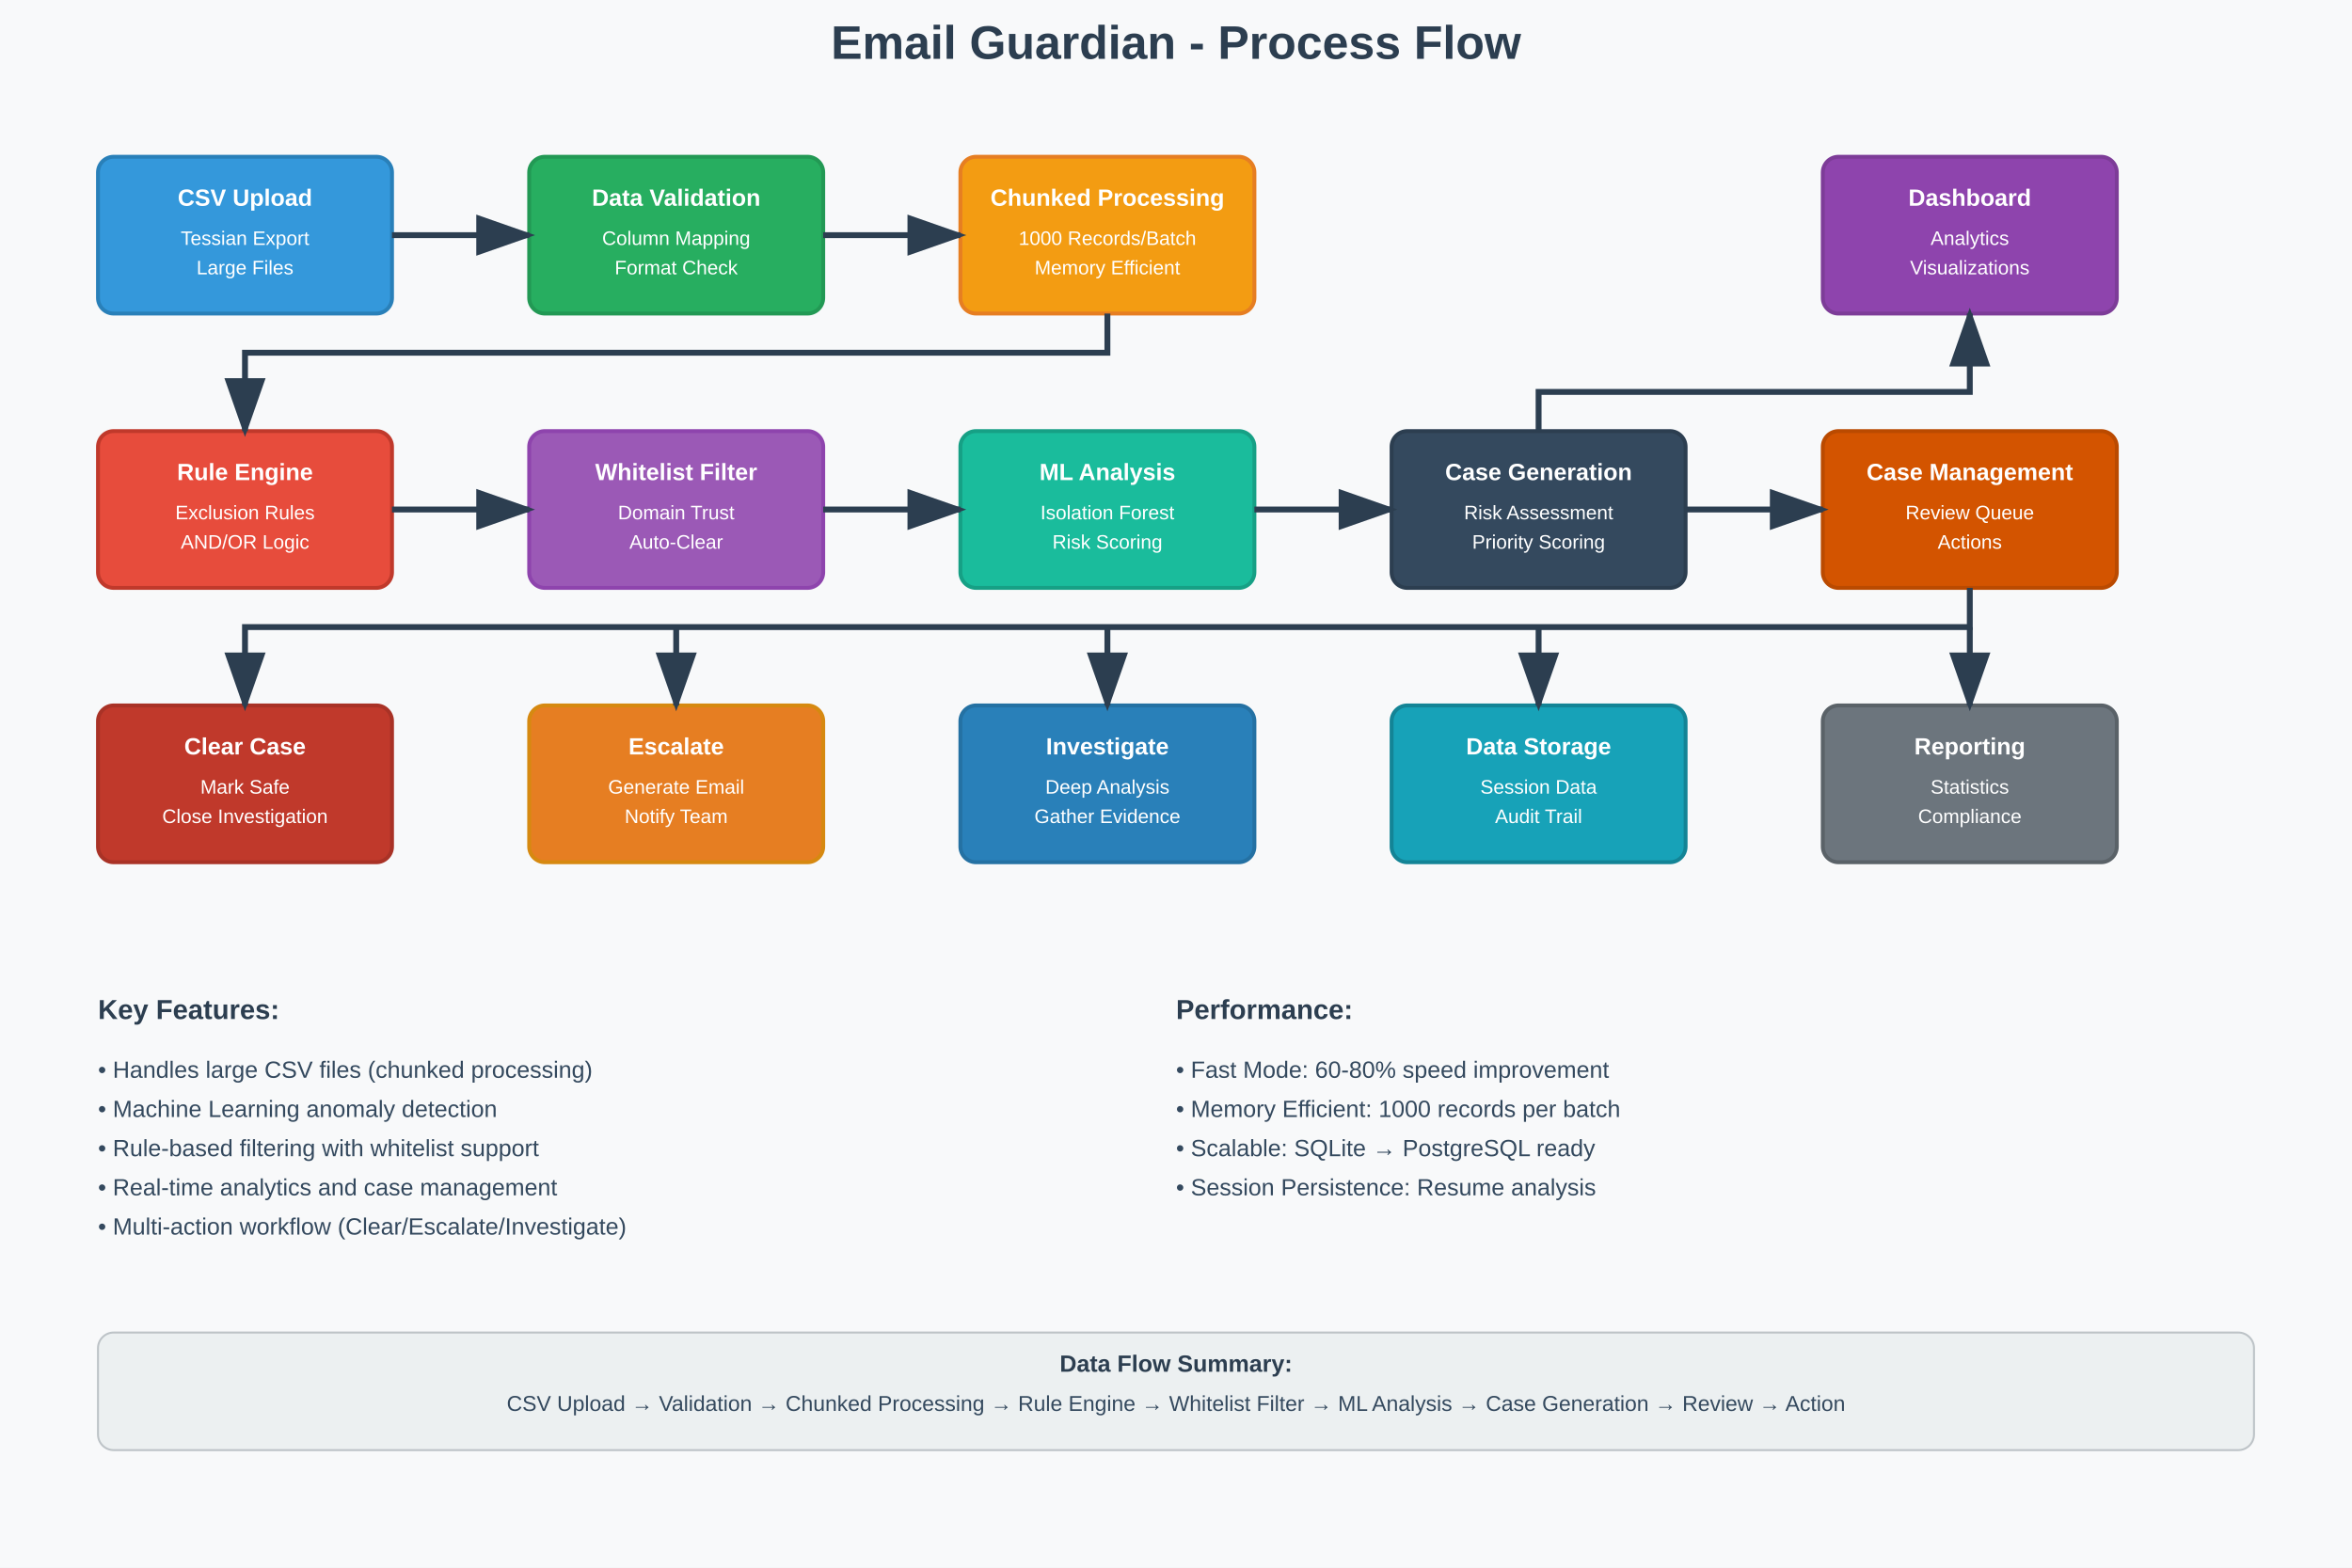
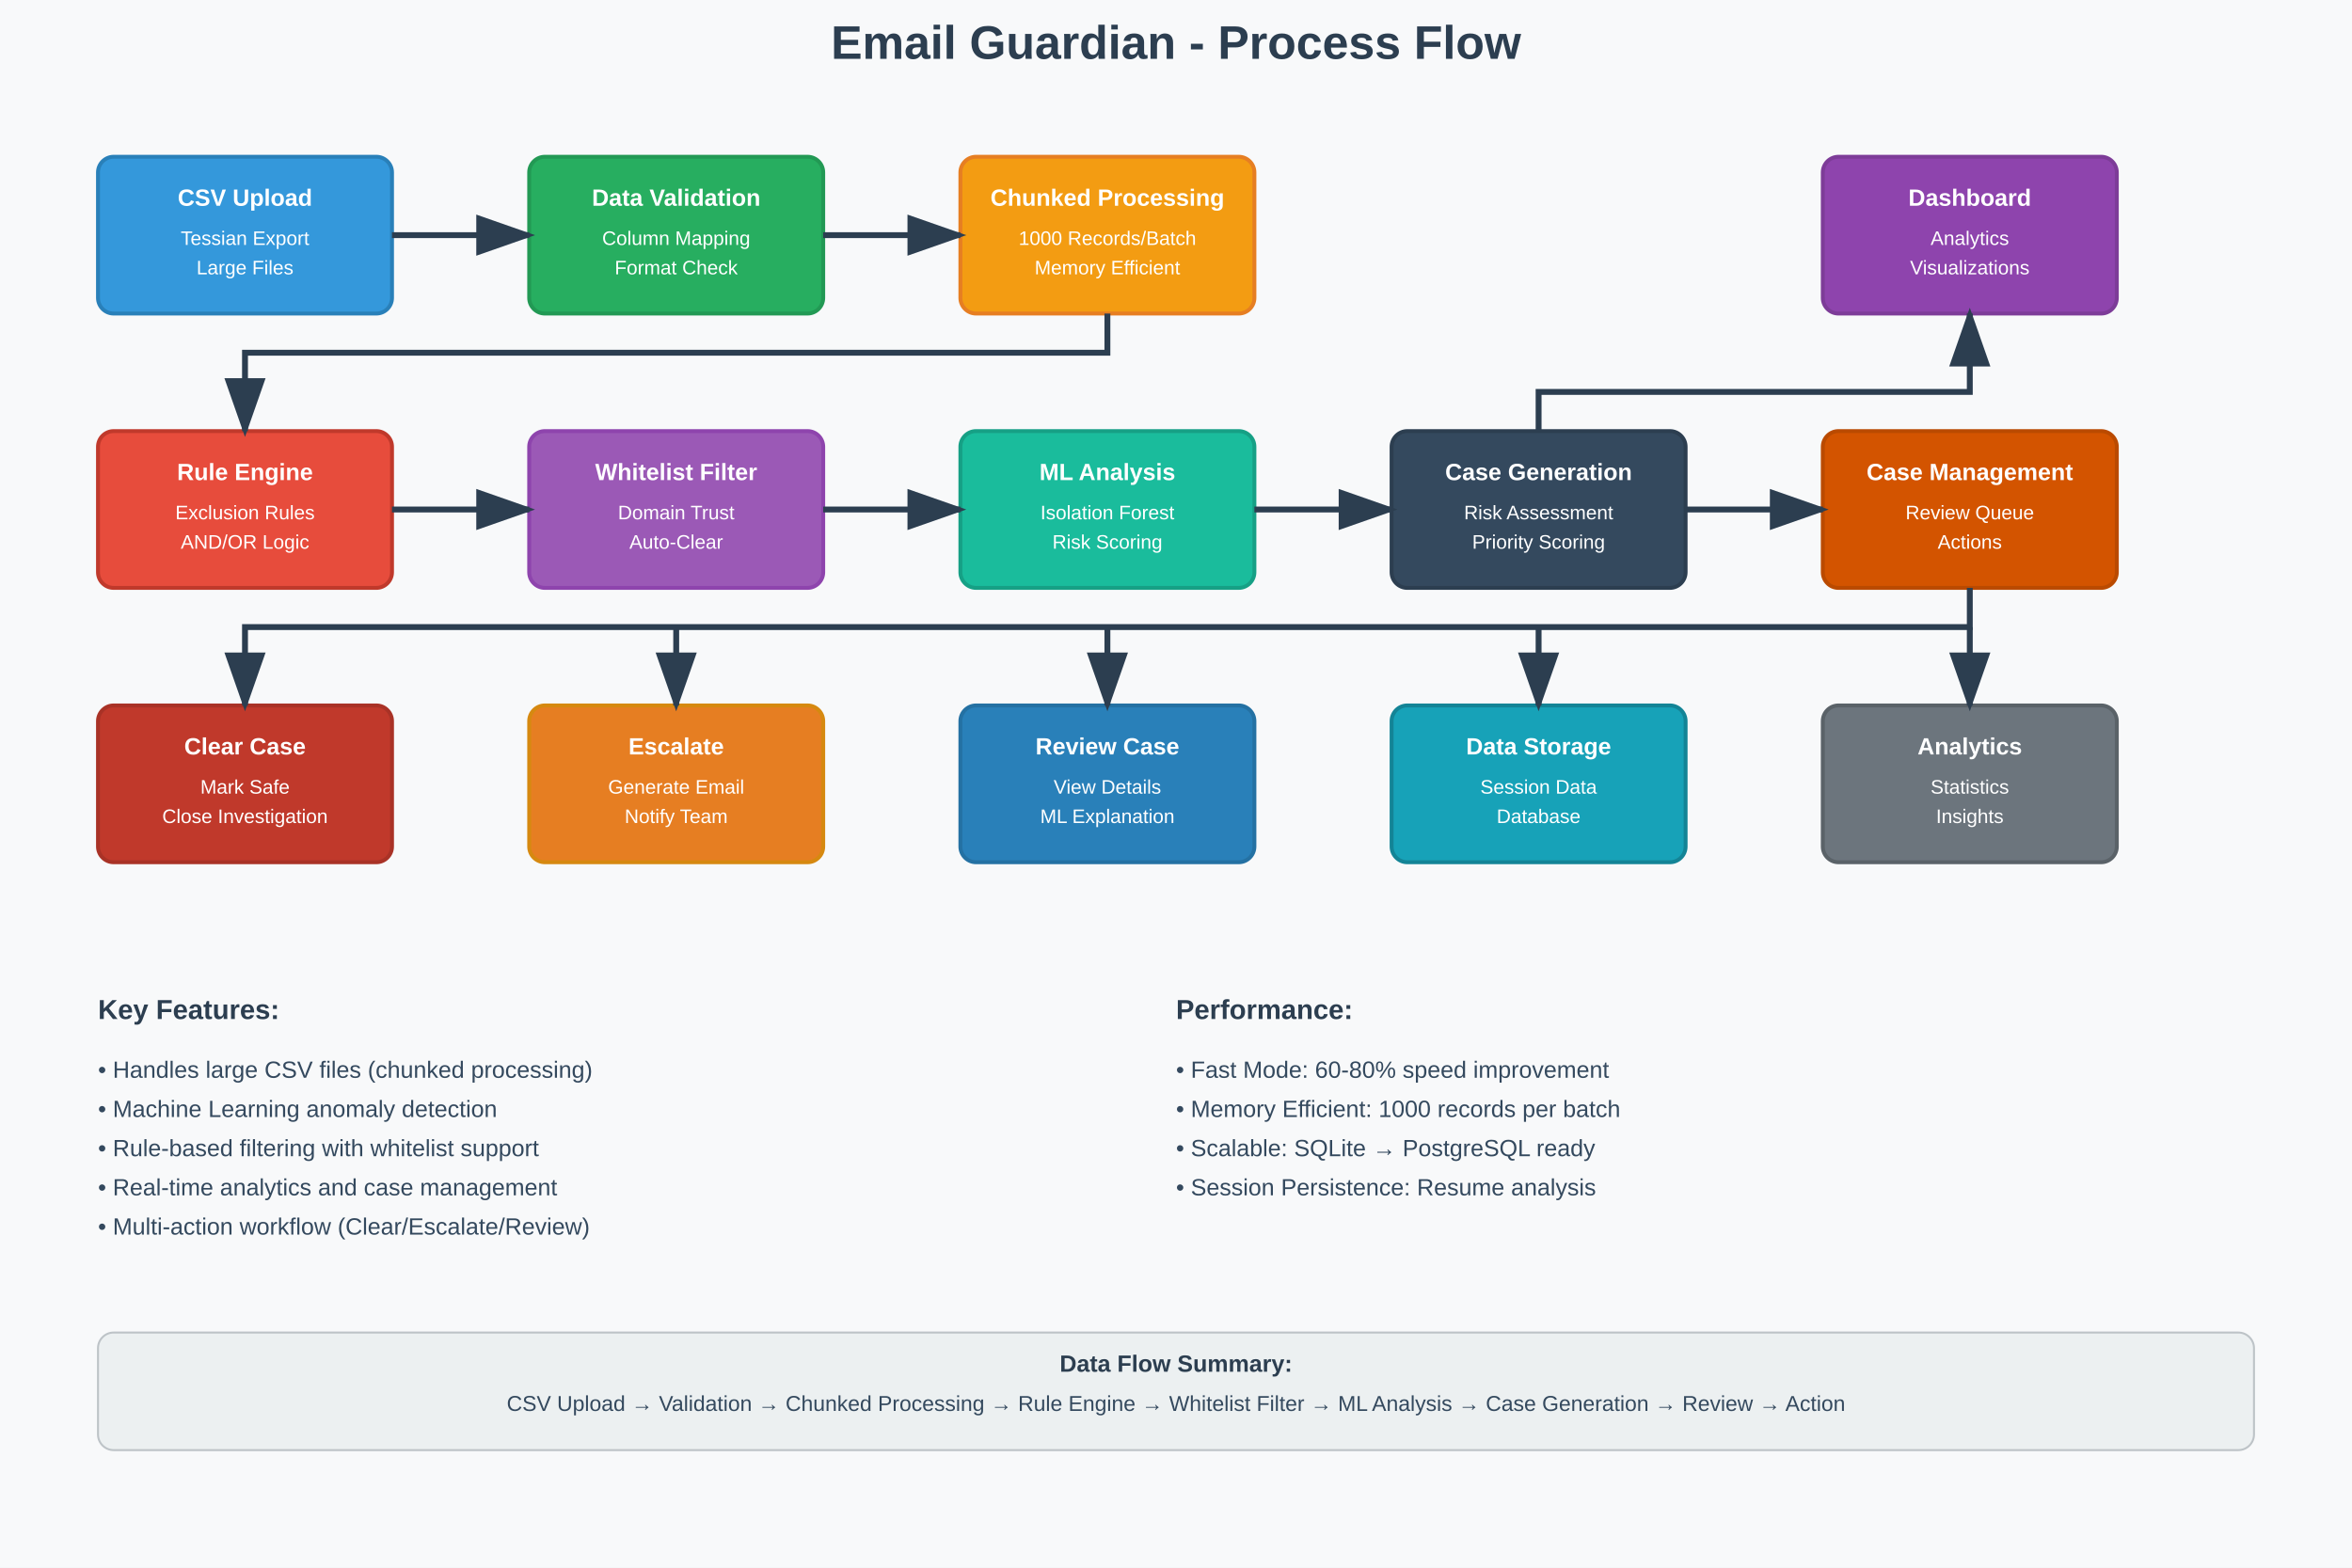
<svg xmlns="http://www.w3.org/2000/svg" width="1200" height="800" viewBox="0 0 1200 800">
  <rect width="1200" height="800" fill="#f8f9fa" />
  <text x="600" y="30" text-anchor="middle" font-family="Arial, sans-serif" font-size="24" font-weight="bold" fill="#2c3e50">
    Email Guardian - Process Flow
  </text>
  <rect x="50" y="80" width="150" height="80" rx="8" fill="#3498db" stroke="#2980b9" stroke-width="2" />
  <text x="125" y="105" text-anchor="middle" font-family="Arial, sans-serif" font-size="12" font-weight="bold" fill="white">CSV Upload</text>
  <text x="125" y="125" text-anchor="middle" font-family="Arial, sans-serif" font-size="10" fill="white">Tessian Export</text>
  <text x="125" y="140" text-anchor="middle" font-family="Arial, sans-serif" font-size="10" fill="white">Large Files</text>
  <rect x="270" y="80" width="150" height="80" rx="8" fill="#27ae60" stroke="#229954" stroke-width="2" />
  <text x="345" y="105" text-anchor="middle" font-family="Arial, sans-serif" font-size="12" font-weight="bold" fill="white">Data Validation</text>
  <text x="345" y="125" text-anchor="middle" font-family="Arial, sans-serif" font-size="10" fill="white">Column Mapping</text>
  <text x="345" y="140" text-anchor="middle" font-family="Arial, sans-serif" font-size="10" fill="white">Format Check</text>
  <rect x="490" y="80" width="150" height="80" rx="8" fill="#f39c12" stroke="#e67e22" stroke-width="2" />
  <text x="565" y="105" text-anchor="middle" font-family="Arial, sans-serif" font-size="12" font-weight="bold" fill="white">Chunked Processing</text>
  <text x="565" y="125" text-anchor="middle" font-family="Arial, sans-serif" font-size="10" fill="white">1000 Records/Batch</text>
  <text x="565" y="140" text-anchor="middle" font-family="Arial, sans-serif" font-size="10" fill="white">Memory Efficient</text>
  <rect x="50" y="220" width="150" height="80" rx="8" fill="#e74c3c" stroke="#c0392b" stroke-width="2" />
  <text x="125" y="245" text-anchor="middle" font-family="Arial, sans-serif" font-size="12" font-weight="bold" fill="white">Rule Engine</text>
  <text x="125" y="265" text-anchor="middle" font-family="Arial, sans-serif" font-size="10" fill="white">Exclusion Rules</text>
  <text x="125" y="280" text-anchor="middle" font-family="Arial, sans-serif" font-size="10" fill="white">AND/OR Logic</text>
  <rect x="270" y="220" width="150" height="80" rx="8" fill="#9b59b6" stroke="#8e44ad" stroke-width="2" />
  <text x="345" y="245" text-anchor="middle" font-family="Arial, sans-serif" font-size="12" font-weight="bold" fill="white">Whitelist Filter</text>
  <text x="345" y="265" text-anchor="middle" font-family="Arial, sans-serif" font-size="10" fill="white">Domain Trust</text>
  <text x="345" y="280" text-anchor="middle" font-family="Arial, sans-serif" font-size="10" fill="white">Auto-Clear</text>
  <rect x="490" y="220" width="150" height="80" rx="8" fill="#1abc9c" stroke="#16a085" stroke-width="2" />
  <text x="565" y="245" text-anchor="middle" font-family="Arial, sans-serif" font-size="12" font-weight="bold" fill="white">ML Analysis</text>
  <text x="565" y="265" text-anchor="middle" font-family="Arial, sans-serif" font-size="10" fill="white">Isolation Forest</text>
  <text x="565" y="280" text-anchor="middle" font-family="Arial, sans-serif" font-size="10" fill="white">Risk Scoring</text>
  <rect x="710" y="220" width="150" height="80" rx="8" fill="#34495e" stroke="#2c3e50" stroke-width="2" />
  <text x="785" y="245" text-anchor="middle" font-family="Arial, sans-serif" font-size="12" font-weight="bold" fill="white">Case Generation</text>
  <text x="785" y="265" text-anchor="middle" font-family="Arial, sans-serif" font-size="10" fill="white">Risk Assessment</text>
  <text x="785" y="280" text-anchor="middle" font-family="Arial, sans-serif" font-size="10" fill="white">Priority Scoring</text>
  <rect x="930" y="80" width="150" height="80" rx="8" fill="#8e44ad" stroke="#7d3c98" stroke-width="2" />
  <text x="1005" y="105" text-anchor="middle" font-family="Arial, sans-serif" font-size="12" font-weight="bold" fill="white">Dashboard</text>
  <text x="1005" y="125" text-anchor="middle" font-family="Arial, sans-serif" font-size="10" fill="white">Analytics</text>
  <text x="1005" y="140" text-anchor="middle" font-family="Arial, sans-serif" font-size="10" fill="white">Visualizations</text>
  <rect x="930" y="220" width="150" height="80" rx="8" fill="#d35400" stroke="#ba4a00" stroke-width="2" />
  <text x="1005" y="245" text-anchor="middle" font-family="Arial, sans-serif" font-size="12" font-weight="bold" fill="white">Case Management</text>
  <text x="1005" y="265" text-anchor="middle" font-family="Arial, sans-serif" font-size="10" fill="white">Review Queue</text>
  <text x="1005" y="280" text-anchor="middle" font-family="Arial, sans-serif" font-size="10" fill="white">Actions</text>
  <rect x="50" y="360" width="150" height="80" rx="8" fill="#c0392b" stroke="#a93226" stroke-width="2" />
  <text x="125" y="385" text-anchor="middle" font-family="Arial, sans-serif" font-size="12" font-weight="bold" fill="white">Clear Case</text>
  <text x="125" y="405" text-anchor="middle" font-family="Arial, sans-serif" font-size="10" fill="white">Mark Safe</text>
  <text x="125" y="420" text-anchor="middle" font-family="Arial, sans-serif" font-size="10" fill="white">Close Investigation</text>
  <rect x="270" y="360" width="150" height="80" rx="8" fill="#e67e22" stroke="#d68910" stroke-width="2" />
  <text x="345" y="385" text-anchor="middle" font-family="Arial, sans-serif" font-size="12" font-weight="bold" fill="white">Escalate</text>
  <text x="345" y="405" text-anchor="middle" font-family="Arial, sans-serif" font-size="10" fill="white">Generate Email</text>
  <text x="345" y="420" text-anchor="middle" font-family="Arial, sans-serif" font-size="10" fill="white">Notify Team</text>
  <rect x="490" y="360" width="150" height="80" rx="8" fill="#2980b9" stroke="#2471a3" stroke-width="2" />
-   <text x="565" y="385" text-anchor="middle" font-family="Arial, sans-serif" font-size="12" font-weight="bold" fill="white">Investigate</text>
-   <text x="565" y="405" text-anchor="middle" font-family="Arial, sans-serif" font-size="10" fill="white">Deep Analysis</text>
-   <text x="565" y="420" text-anchor="middle" font-family="Arial, sans-serif" font-size="10" fill="white">Gather Evidence</text>
+   <text x="565" y="385" text-anchor="middle" font-family="Arial, sans-serif" font-size="12" font-weight="bold" fill="white">Review Case</text>
+   <text x="565" y="405" text-anchor="middle" font-family="Arial, sans-serif" font-size="10" fill="white">View Details</text>
+   <text x="565" y="420" text-anchor="middle" font-family="Arial, sans-serif" font-size="10" fill="white">ML Explanation</text>
  <rect x="710" y="360" width="150" height="80" rx="8" fill="#17a2b8" stroke="#138496" stroke-width="2" />
  <text x="785" y="385" text-anchor="middle" font-family="Arial, sans-serif" font-size="12" font-weight="bold" fill="white">Data Storage</text>
  <text x="785" y="405" text-anchor="middle" font-family="Arial, sans-serif" font-size="10" fill="white">Session Data</text>
-   <text x="785" y="420" text-anchor="middle" font-family="Arial, sans-serif" font-size="10" fill="white">Audit Trail</text>
+   <text x="785" y="420" text-anchor="middle" font-family="Arial, sans-serif" font-size="10" fill="white">Database</text>
  <rect x="930" y="360" width="150" height="80" rx="8" fill="#6c757d" stroke="#5a6268" stroke-width="2" />
-   <text x="1005" y="385" text-anchor="middle" font-family="Arial, sans-serif" font-size="12" font-weight="bold" fill="white">Reporting</text>
+   <text x="1005" y="385" text-anchor="middle" font-family="Arial, sans-serif" font-size="12" font-weight="bold" fill="white">Analytics</text>
  <text x="1005" y="405" text-anchor="middle" font-family="Arial, sans-serif" font-size="10" fill="white">Statistics</text>
-   <text x="1005" y="420" text-anchor="middle" font-family="Arial, sans-serif" font-size="10" fill="white">Compliance</text>
+   <text x="1005" y="420" text-anchor="middle" font-family="Arial, sans-serif" font-size="10" fill="white">Insights</text>
  <path d="M 200 120 L 270 120" stroke="#2c3e50" stroke-width="3" fill="none" marker-end="url(#arrowhead)" />
  <path d="M 420 120 L 490 120" stroke="#2c3e50" stroke-width="3" fill="none" marker-end="url(#arrowhead)" />
  <path d="M 565 160 L 565 180 L 125 180 L 125 220" stroke="#2c3e50" stroke-width="3" fill="none" marker-end="url(#arrowhead)" />
  <path d="M 200 260 L 270 260" stroke="#2c3e50" stroke-width="3" fill="none" marker-end="url(#arrowhead)" />
  <path d="M 420 260 L 490 260" stroke="#2c3e50" stroke-width="3" fill="none" marker-end="url(#arrowhead)" />
  <path d="M 640 260 L 710 260" stroke="#2c3e50" stroke-width="3" fill="none" marker-end="url(#arrowhead)" />
  <path d="M 785 220 L 785 200 L 1005 200 L 1005 160" stroke="#2c3e50" stroke-width="3" fill="none" marker-end="url(#arrowhead)" />
  <path d="M 860 260 L 930 260" stroke="#2c3e50" stroke-width="3" fill="none" marker-end="url(#arrowhead)" />
  <path d="M 1005 300 L 1005 320 L 125 320 L 125 360" stroke="#2c3e50" stroke-width="3" fill="none" marker-end="url(#arrowhead)" />
  <path d="M 345 320 L 345 360" stroke="#2c3e50" stroke-width="3" fill="none" marker-end="url(#arrowhead)" />
  <path d="M 565 320 L 565 360" stroke="#2c3e50" stroke-width="3" fill="none" marker-end="url(#arrowhead)" />
  <path d="M 785 320 L 785 360" stroke="#2c3e50" stroke-width="3" fill="none" marker-end="url(#arrowhead)" />
  <path d="M 1005 320 L 1005 360" stroke="#2c3e50" stroke-width="3" fill="none" marker-end="url(#arrowhead)" />
  <defs>
    <marker id="arrowhead" markerWidth="10" markerHeight="7" refX="9" refY="3.5" orient="auto">
      <polygon points="0 0, 10 3.5, 0 7" fill="#2c3e50" />
    </marker>
  </defs>
  <text x="50" y="520" font-family="Arial, sans-serif" font-size="14" font-weight="bold" fill="#2c3e50">Key Features:</text>
  <text x="50" y="550" font-family="Arial, sans-serif" font-size="12" fill="#34495e">• Handles large CSV files (chunked processing)</text>
  <text x="50" y="570" font-family="Arial, sans-serif" font-size="12" fill="#34495e">• Machine Learning anomaly detection</text>
  <text x="50" y="590" font-family="Arial, sans-serif" font-size="12" fill="#34495e">• Rule-based filtering with whitelist support</text>
  <text x="50" y="610" font-family="Arial, sans-serif" font-size="12" fill="#34495e">• Real-time analytics and case management</text>
-   <text x="50" y="630" font-family="Arial, sans-serif" font-size="12" fill="#34495e">• Multi-action workflow (Clear/Escalate/Investigate)</text>
+   <text x="50" y="630" font-family="Arial, sans-serif" font-size="12" fill="#34495e">• Multi-action workflow (Clear/Escalate/Review)</text>
  <text x="600" y="520" font-family="Arial, sans-serif" font-size="14" font-weight="bold" fill="#2c3e50">Performance:</text>
  <text x="600" y="550" font-family="Arial, sans-serif" font-size="12" fill="#34495e">• Fast Mode: 60-80% speed improvement</text>
  <text x="600" y="570" font-family="Arial, sans-serif" font-size="12" fill="#34495e">• Memory Efficient: 1000 records per batch</text>
  <text x="600" y="590" font-family="Arial, sans-serif" font-size="12" fill="#34495e">• Scalable: SQLite → PostgreSQL ready</text>
  <text x="600" y="610" font-family="Arial, sans-serif" font-size="12" fill="#34495e">• Session Persistence: Resume analysis</text>
  <rect x="50" y="680" width="1100" height="60" rx="8" fill="#ecf0f1" stroke="#bdc3c7" stroke-width="1" />
  <text x="600" y="700" text-anchor="middle" font-family="Arial, sans-serif" font-size="12" font-weight="bold" fill="#2c3e50">Data Flow Summary:</text>
  <text x="600" y="720" text-anchor="middle" font-family="Arial, sans-serif" font-size="11" fill="#34495e">
    CSV Upload → Validation → Chunked Processing → Rule Engine → Whitelist Filter → ML Analysis → Case Generation → Review → Action
  </text>
</svg>
